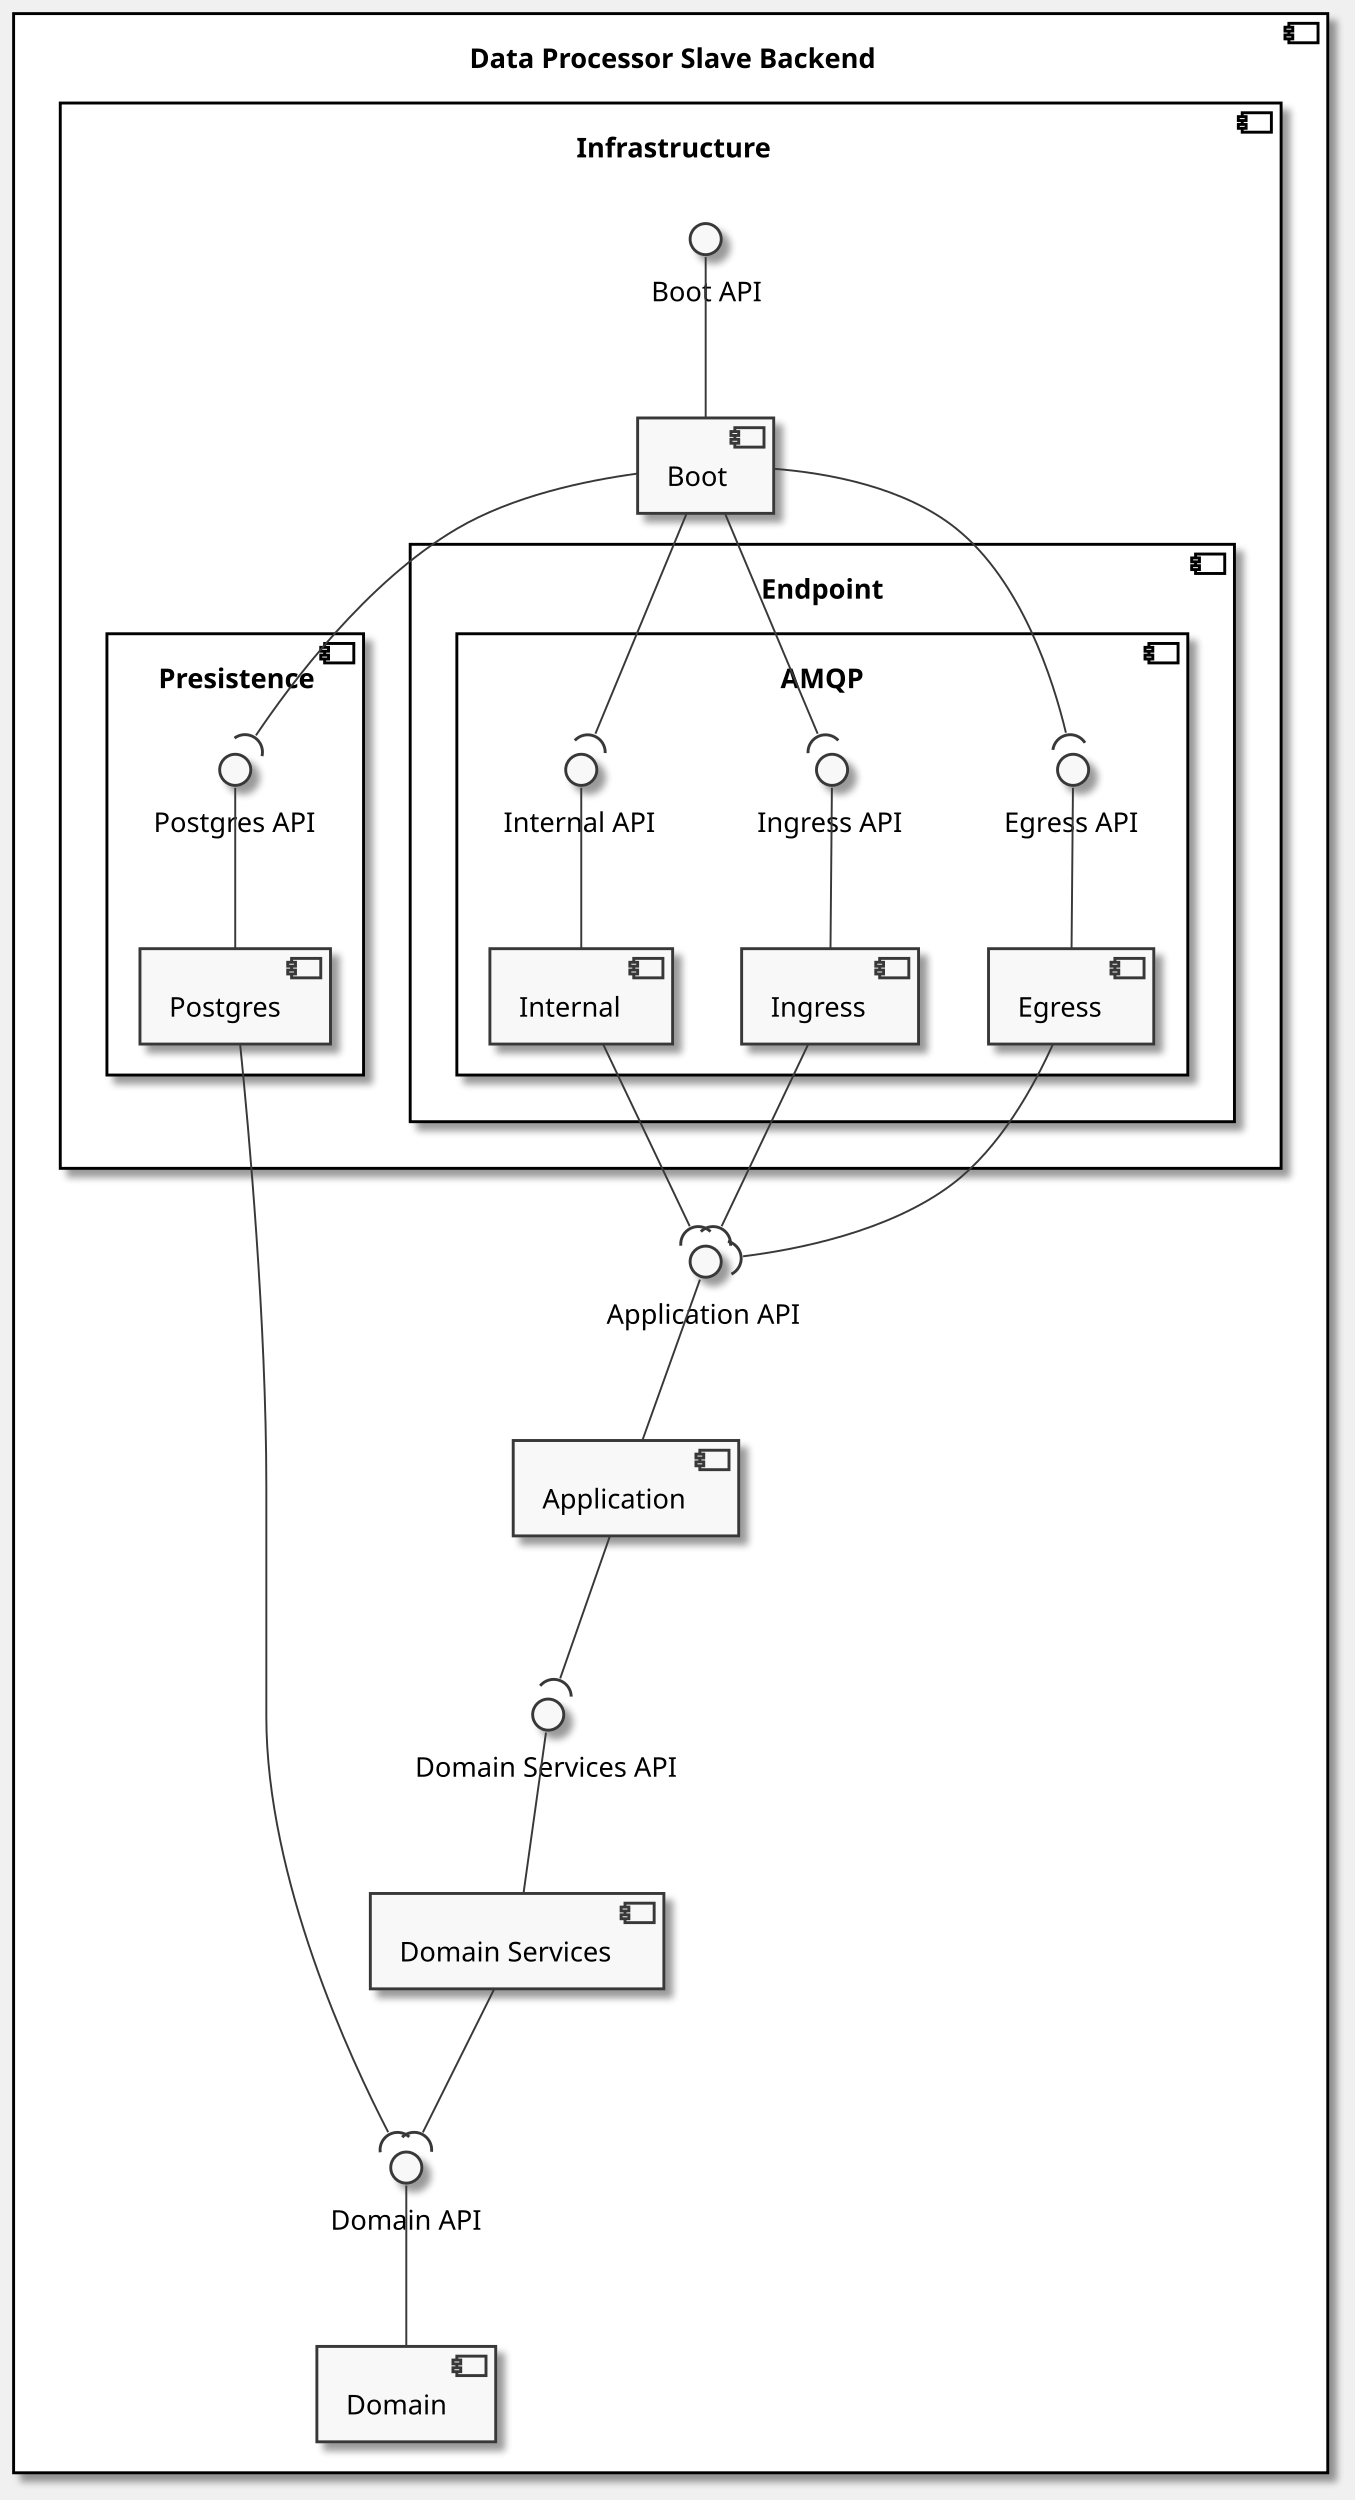
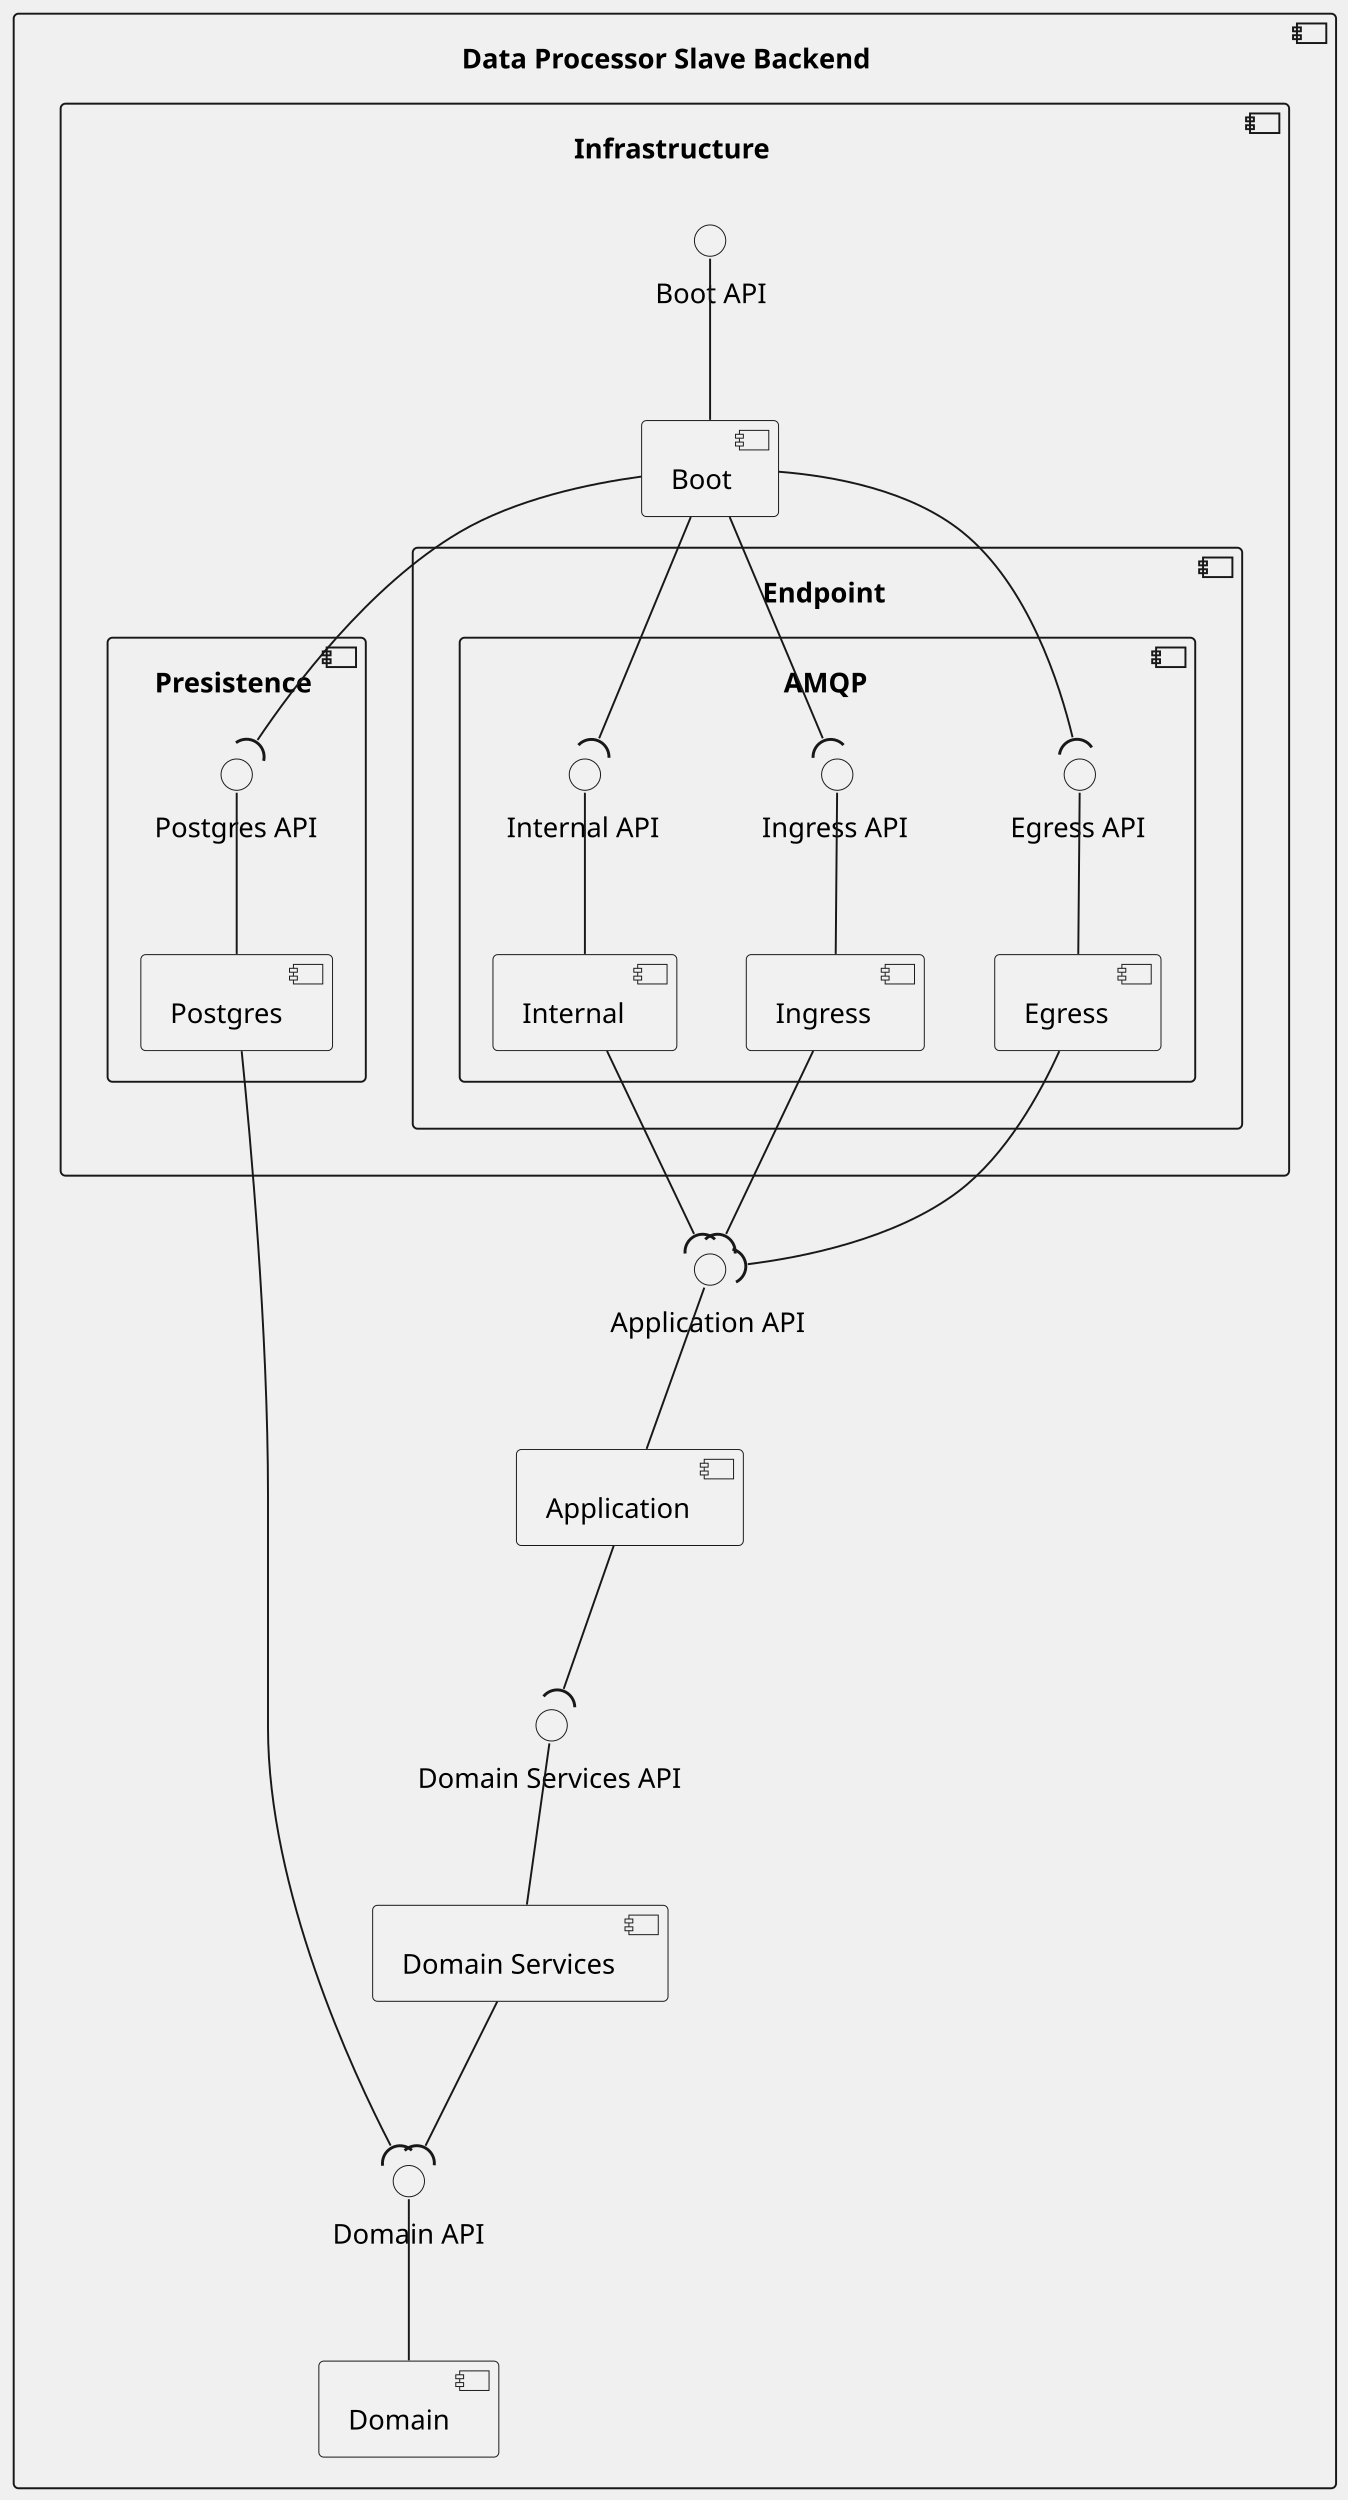
- <svg xmlns="http://www.w3.org/2000/svg" contentScriptType="application/ecmascript" contentStyleType="text/css" height="1286px" preserveAspectRatio="none" style="width:697px;height:1286px;background:#FFFFFF;" version="1.1" viewBox="0 0 697 1286" width="697px" zoomAndPan="magnify">
-   <defs>
-     <filter height="300%" id="fvdyrh8cotwtv" width="300%" x="-1" y="-1">
-       <feGaussianBlur result="blurOut" stdDeviation="2.0" />
-       <feColorMatrix in="blurOut" result="blurOut2" type="matrix" values="0 0 0 0 0 0 0 0 0 0 0 0 0 0 0 0 0 0 .4 0" />
-       <feOffset dx="4.0" dy="4.0" in="blurOut2" result="blurOut3" />
-       <feBlend in="SourceGraphic" in2="blurOut3" mode="normal" />
-     </filter>
-   </defs>
+ <svg xmlns="http://www.w3.org/2000/svg" contentStyleType="text/css" height="1278px" preserveAspectRatio="none" style="width:689px;height:1278px;background:#FFFFFF;" version="1.1" viewBox="0 0 689 1278" width="689px" zoomAndPan="magnify">
+   <defs />
  <g>
-     <rect fill="#FFFFFF" filter="url(#fvdyrh8cotwtv)" height="1265" style="stroke:#000000;stroke-width:1.5;" width="676" x="7" y="7" />
-     <rect fill="#FFFFFF" height="10" style="stroke:#000000;stroke-width:1.5;" width="15" x="663" y="12" />
-     <rect fill="#FFFFFF" height="2" style="stroke:#000000;stroke-width:1.5;" width="4" x="661" y="14" />
-     <rect fill="#FFFFFF" height="2" style="stroke:#000000;stroke-width:1.5;" width="4" x="661" y="18" />
-     <text fill="#000000" font-family="sans-serif" font-size="14" font-weight="bold" lengthAdjust="spacing" textLength="207" x="241.5" y="34.966">Data Processor Slave Backend</text>
-     <rect fill="#FFFFFF" filter="url(#fvdyrh8cotwtv)" height="548" style="stroke:#000000;stroke-width:1.5;" width="628" x="31" y="53" />
-     <rect fill="#FFFFFF" height="10" style="stroke:#000000;stroke-width:1.5;" width="15" x="639" y="58" />
-     <rect fill="#FFFFFF" height="2" style="stroke:#000000;stroke-width:1.5;" width="4" x="637" y="60" />
-     <rect fill="#FFFFFF" height="2" style="stroke:#000000;stroke-width:1.5;" width="4" x="637" y="64" />
-     <text fill="#000000" font-family="sans-serif" font-size="14" font-weight="bold" lengthAdjust="spacing" textLength="97" x="296.5" y="80.966">Infrastructure</text>
-     <rect fill="#FFFFFF" filter="url(#fvdyrh8cotwtv)" height="227" style="stroke:#000000;stroke-width:1.5;" width="132" x="55" y="326" />
-     <rect fill="#FFFFFF" height="10" style="stroke:#000000;stroke-width:1.5;" width="15" x="167" y="331" />
-     <rect fill="#FFFFFF" height="2" style="stroke:#000000;stroke-width:1.5;" width="4" x="165" y="333" />
-     <rect fill="#FFFFFF" height="2" style="stroke:#000000;stroke-width:1.5;" width="4" x="165" y="337" />
-     <text fill="#000000" font-family="sans-serif" font-size="14" font-weight="bold" lengthAdjust="spacing" textLength="79" x="81.5" y="353.966">Presistence</text>
-     <rect fill="#FFFFFF" filter="url(#fvdyrh8cotwtv)" height="297" style="stroke:#000000;stroke-width:1.5;" width="424" x="211" y="280" />
-     <rect fill="#FFFFFF" height="10" style="stroke:#000000;stroke-width:1.5;" width="15" x="615" y="285" />
-     <rect fill="#FFFFFF" height="2" style="stroke:#000000;stroke-width:1.5;" width="4" x="613" y="287" />
-     <rect fill="#FFFFFF" height="2" style="stroke:#000000;stroke-width:1.5;" width="4" x="613" y="291" />
-     <text fill="#000000" font-family="sans-serif" font-size="14" font-weight="bold" lengthAdjust="spacing" textLength="63" x="391.5" y="307.966">Endpoint</text>
-     <rect fill="#FFFFFF" filter="url(#fvdyrh8cotwtv)" height="227" style="stroke:#000000;stroke-width:1.5;" width="376" x="235" y="326" />
-     <rect fill="#FFFFFF" height="10" style="stroke:#000000;stroke-width:1.5;" width="15" x="591" y="331" />
-     <rect fill="#FFFFFF" height="2" style="stroke:#000000;stroke-width:1.5;" width="4" x="589" y="333" />
-     <rect fill="#FFFFFF" height="2" style="stroke:#000000;stroke-width:1.5;" width="4" x="589" y="337" />
-     <text fill="#000000" font-family="sans-serif" font-size="14" font-weight="bold" lengthAdjust="spacing" textLength="43" x="401.5" y="353.966">AMQP</text>
-     <rect fill="#F8F8F8" filter="url(#fvdyrh8cotwtv)" height="49.068" style="stroke:#383838;stroke-width:1.5;" width="116" x="264" y="741" />
-     <rect fill="#F8F8F8" height="10" style="stroke:#383838;stroke-width:1.5;" width="15" x="360" y="746" />
-     <rect fill="#F8F8F8" height="2" style="stroke:#383838;stroke-width:1.5;" width="4" x="358" y="748" />
-     <rect fill="#F8F8F8" height="2" style="stroke:#383838;stroke-width:1.5;" width="4" x="358" y="752" />
-     <text fill="#000000" font-family="sans-serif" font-size="14" lengthAdjust="spacing" textLength="76" x="279" y="775.966">Application</text>
-     <rect fill="#F8F8F8" filter="url(#fvdyrh8cotwtv)" height="49.068" style="stroke:#383838;stroke-width:1.5;" width="92" x="163" y="1207" />
-     <rect fill="#F8F8F8" height="10" style="stroke:#383838;stroke-width:1.5;" width="15" x="235" y="1212" />
-     <rect fill="#F8F8F8" height="2" style="stroke:#383838;stroke-width:1.5;" width="4" x="233" y="1214" />
-     <rect fill="#F8F8F8" height="2" style="stroke:#383838;stroke-width:1.5;" width="4" x="233" y="1218" />
-     <text fill="#000000" font-family="sans-serif" font-size="14" lengthAdjust="spacing" textLength="52" x="178" y="1241.966">Domain</text>
-     <rect fill="#F8F8F8" filter="url(#fvdyrh8cotwtv)" height="49.068" style="stroke:#383838;stroke-width:1.5;" width="151" x="190.5" y="974" />
-     <rect fill="#F8F8F8" height="10" style="stroke:#383838;stroke-width:1.5;" width="15" x="321.5" y="979" />
-     <rect fill="#F8F8F8" height="2" style="stroke:#383838;stroke-width:1.5;" width="4" x="319.5" y="981" />
-     <rect fill="#F8F8F8" height="2" style="stroke:#383838;stroke-width:1.5;" width="4" x="319.5" y="985" />
-     <text fill="#000000" font-family="sans-serif" font-size="14" lengthAdjust="spacing" textLength="111" x="205.5" y="1008.966">Domain Services</text>
-     <ellipse cx="363" cy="649" fill="#F8F8F8" filter="url(#fvdyrh8cotwtv)" rx="8" ry="8" style="stroke:#383838;stroke-width:1.5;" />
-     <text fill="#000000" font-family="sans-serif" font-size="14" lengthAdjust="spacing" textLength="102" x="312" y="680.966">Application API</text>
-     <ellipse cx="209" cy="1115" fill="#F8F8F8" filter="url(#fvdyrh8cotwtv)" rx="8" ry="8" style="stroke:#383838;stroke-width:1.5;" />
-     <text fill="#000000" font-family="sans-serif" font-size="14" lengthAdjust="spacing" textLength="78" x="170" y="1146.966">Domain API</text>
-     <ellipse cx="282" cy="882" fill="#F8F8F8" filter="url(#fvdyrh8cotwtv)" rx="8" ry="8" style="stroke:#383838;stroke-width:1.5;" />
-     <text fill="#000000" font-family="sans-serif" font-size="14" lengthAdjust="spacing" textLength="137" x="213.5" y="913.966">Domain Services API</text>
-     <rect fill="#F8F8F8" filter="url(#fvdyrh8cotwtv)" height="49.068" style="stroke:#383838;stroke-width:1.5;" width="70" x="328" y="215" />
-     <rect fill="#F8F8F8" height="10" style="stroke:#383838;stroke-width:1.5;" width="15" x="378" y="220" />
-     <rect fill="#F8F8F8" height="2" style="stroke:#383838;stroke-width:1.5;" width="4" x="376" y="222" />
-     <rect fill="#F8F8F8" height="2" style="stroke:#383838;stroke-width:1.5;" width="4" x="376" y="226" />
-     <text fill="#000000" font-family="sans-serif" font-size="14" lengthAdjust="spacing" textLength="30" x="343" y="249.966">Boot</text>
-     <ellipse cx="363" cy="123" fill="#F8F8F8" filter="url(#fvdyrh8cotwtv)" rx="8" ry="8" style="stroke:#383838;stroke-width:1.5;" />
-     <text fill="#000000" font-family="sans-serif" font-size="14" lengthAdjust="spacing" textLength="56" x="335" y="154.966">Boot API</text>
-     <rect fill="#F8F8F8" filter="url(#fvdyrh8cotwtv)" height="49.068" style="stroke:#383838;stroke-width:1.5;" width="98" x="72" y="488" />
-     <rect fill="#F8F8F8" height="10" style="stroke:#383838;stroke-width:1.5;" width="15" x="150" y="493" />
-     <rect fill="#F8F8F8" height="2" style="stroke:#383838;stroke-width:1.5;" width="4" x="148" y="495" />
-     <rect fill="#F8F8F8" height="2" style="stroke:#383838;stroke-width:1.5;" width="4" x="148" y="499" />
-     <text fill="#000000" font-family="sans-serif" font-size="14" lengthAdjust="spacing" textLength="58" x="87" y="522.966">Postgres</text>
-     <ellipse cx="121" cy="396" fill="#F8F8F8" filter="url(#fvdyrh8cotwtv)" rx="8" ry="8" style="stroke:#383838;stroke-width:1.5;" />
-     <text fill="#000000" font-family="sans-serif" font-size="14" lengthAdjust="spacing" textLength="84" x="79" y="427.966">Postgres API</text>
-     <rect fill="#F8F8F8" filter="url(#fvdyrh8cotwtv)" height="49.068" style="stroke:#383838;stroke-width:1.5;" width="85" x="508.5" y="488" />
-     <rect fill="#F8F8F8" height="10" style="stroke:#383838;stroke-width:1.5;" width="15" x="573.5" y="493" />
-     <rect fill="#F8F8F8" height="2" style="stroke:#383838;stroke-width:1.5;" width="4" x="571.5" y="495" />
-     <rect fill="#F8F8F8" height="2" style="stroke:#383838;stroke-width:1.5;" width="4" x="571.5" y="499" />
-     <text fill="#000000" font-family="sans-serif" font-size="14" lengthAdjust="spacing" textLength="45" x="523.5" y="522.966">Egress</text>
-     <rect fill="#F8F8F8" filter="url(#fvdyrh8cotwtv)" height="49.068" style="stroke:#383838;stroke-width:1.5;" width="91" x="381.5" y="488" />
-     <rect fill="#F8F8F8" height="10" style="stroke:#383838;stroke-width:1.5;" width="15" x="452.5" y="493" />
-     <rect fill="#F8F8F8" height="2" style="stroke:#383838;stroke-width:1.5;" width="4" x="450.5" y="495" />
-     <rect fill="#F8F8F8" height="2" style="stroke:#383838;stroke-width:1.5;" width="4" x="450.5" y="499" />
-     <text fill="#000000" font-family="sans-serif" font-size="14" lengthAdjust="spacing" textLength="51" x="396.5" y="522.966">Ingress</text>
-     <rect fill="#F8F8F8" filter="url(#fvdyrh8cotwtv)" height="49.068" style="stroke:#383838;stroke-width:1.5;" width="94" x="252" y="488" />
-     <rect fill="#F8F8F8" height="10" style="stroke:#383838;stroke-width:1.5;" width="15" x="326" y="493" />
-     <rect fill="#F8F8F8" height="2" style="stroke:#383838;stroke-width:1.5;" width="4" x="324" y="495" />
-     <rect fill="#F8F8F8" height="2" style="stroke:#383838;stroke-width:1.5;" width="4" x="324" y="499" />
-     <text fill="#000000" font-family="sans-serif" font-size="14" lengthAdjust="spacing" textLength="54" x="267" y="522.966">Internal</text>
-     <ellipse cx="552" cy="396" fill="#F8F8F8" filter="url(#fvdyrh8cotwtv)" rx="8" ry="8" style="stroke:#383838;stroke-width:1.5;" />
-     <text fill="#000000" font-family="sans-serif" font-size="14" lengthAdjust="spacing" textLength="71" x="516.5" y="427.966">Egress API</text>
-     <ellipse cx="428" cy="396" fill="#F8F8F8" filter="url(#fvdyrh8cotwtv)" rx="8" ry="8" style="stroke:#383838;stroke-width:1.5;" />
-     <text fill="#000000" font-family="sans-serif" font-size="14" lengthAdjust="spacing" textLength="77" x="389.5" y="427.966">Ingress API</text>
-     <ellipse cx="299" cy="396" fill="#F8F8F8" filter="url(#fvdyrh8cotwtv)" rx="8" ry="8" style="stroke:#383838;stroke-width:1.5;" />
-     <text fill="#000000" font-family="sans-serif" font-size="14" lengthAdjust="spacing" textLength="80" x="259" y="427.966">Internal API</text>
-     <path d="M209,1124.23 C209,1141.26 209,1180.89 209,1206.65 " fill="none" id="DOM_API-DOM" style="stroke:#383838;stroke-width:1.0;" />
-     <path d="M280.85,891.23 C278.47,908.26 272.93,947.89 269.33,973.65 " fill="none" id="DOM_SERV_API-DOM_SERV" style="stroke:#383838;stroke-width:1.0;" />
-     <path d="M551.93,405.23 C551.78,422.26 551.43,461.89 551.21,487.65 " fill="none" id="EGRESS_API-EGRESS" style="stroke:#383838;stroke-width:1.0;" />
-     <path d="M427.93,405.23 C427.78,422.26 427.43,461.89 427.21,487.65 " fill="none" id="INGRESS_API-INGRESS" style="stroke:#383838;stroke-width:1.0;" />
-     <path d="M299,405.23 C299,422.26 299,461.89 299,487.65 " fill="none" id="INTERNAL_API-INTERNAL" style="stroke:#383838;stroke-width:1.0;" />
-     <path d="M121,405.23 C121,422.26 121,461.89 121,487.65 " fill="none" id="POSTG_API-POSTG" style="stroke:#383838;stroke-width:1.0;" />
-     <path d="M360.05,658.23 C353.96,675.26 339.77,714.89 330.54,740.65 " fill="none" id="APP_API-APP" style="stroke:#383838;stroke-width:1.0;" />
-     <path d="M363,132.23 C363,149.26 363,188.89 363,214.65 " fill="none" id="BOOT_API-BOOT" style="stroke:#383838;stroke-width:1.0;" />
-     <path d="M541.53,537.33 C531.74,559.02 514.43,590.42 490,609 C457.39,633.8 408.89,642.96 382.25,646.25 " fill="none" id="EGRESS-to-APP_API" style="stroke:#383838;stroke-width:1.0;" />
-     <path d="M376.247,655.399 A9,9 0 0 0 374.434 638.582" style="stroke:#383838;stroke-width:1.5;fill:none;" />
-     <path d="M415.71,537.24 C402.95,564.04 382.51,607 371.2,630.78 " fill="none" id="INGRESS-to-APP_API" style="stroke:#383838;stroke-width:1.0;" />
-     <path d="M375.79,640.802 A9,9 0 0 0 360.514 633.538" style="stroke:#383838;stroke-width:1.5;fill:none;" />
-     <path d="M310.29,537.24 C323.05,564.04 343.49,607 354.8,630.78 " fill="none" id="INTERNAL-to-APP_API" style="stroke:#383838;stroke-width:1.0;" />
-     <path d="M365.486,633.538 A9,9 0 0 0 350.21 640.802" style="stroke:#383838;stroke-width:1.5;fill:none;" />
-     <path d="M123.54,537.35 C128.05,581.91 137,680.88 137,764.5 C137,764.5 137,764.5 137,883 C137,966.32 180.22,1059.2 199.69,1096.81 " fill="none" id="POSTG-to-DOM_API" style="stroke:#383838;stroke-width:1.0;" />
-     <path d="M210.54,1099.228 A9,9 0 0 0 195.584 1107.129" style="stroke:#383838;stroke-width:1.5;fill:none;" />
-     <path d="M313.71,790.22 C306.1,812 295.01,843.77 288.16,863.37 " fill="none" id="APP-to-DOM_SERV_API" style="stroke:#383838;stroke-width:1.0;" />
-     <path d="M293.839,872.742 A9,9 0 0 0 277.864 867.183" style="stroke:#383838;stroke-width:1.5;fill:none;" />
-     <path d="M254.19,1023.22 C243.25,1045.2 227.24,1077.36 217.51,1096.91 " fill="none" id="DOM_SERV-to-DOM_API" style="stroke:#383838;stroke-width:1.0;" />
-     <path d="M221.993,1106.882 A9,9 0 0 0 206.85 1099.347" style="stroke:#383838;stroke-width:1.5;fill:none;" />
-     <path d="M353.14,264.3 C340.2,295.54 317.79,349.64 306.28,377.42 " fill="none" id="BOOT-to-INTERNAL_API" style="stroke:#383838;stroke-width:1.0;" />
-     <path d="M311.311,387.377 A9,9 0 0 0 295.688 380.896" style="stroke:#383838;stroke-width:1.5;fill:none;" />
-     <path d="M327.8,243.63 C300.86,247.29 263.59,255.16 235,272 C188.53,299.37 149.62,351.54 131.66,378.28 " fill="none" id="BOOT-to-POSTG_API" style="stroke:#383838;stroke-width:1.0;" />
-     <path d="M134.781,388.951 A9,9 0 0 0 120.633 379.68" style="stroke:#383838;stroke-width:1.5;fill:none;" />
-     <path d="M398.04,241.14 C426.2,243.36 465.34,250.52 492,272 C525.67,299.13 541.79,349.85 548.3,376.91 " fill="none" id="BOOT-to-EGRESS_API" style="stroke:#383838;stroke-width:1.0;" />
-     <path d="M558.107,382.078 A9,9 0 0 0 541.596 385.752" style="stroke:#383838;stroke-width:1.5;fill:none;" />
-     <path d="M373.01,264.3 C386.15,295.54 408.92,349.64 420.6,377.42 " fill="none" id="BOOT-to-INGRESS_API" style="stroke:#383838;stroke-width:1.0;" />
-     <path d="M431.227,380.858 A9,9 0 0 0 415.641 387.43" style="stroke:#383838;stroke-width:1.5;fill:none;" />
+     <g id="cluster_Data Processor Slave Backend">
+       <rect height="1265" rx="2.5" ry="2.5" style="stroke:#181818;stroke-width:1.0;fill:none;" width="676" x="7" y="7" />
+       <rect height="10" style="stroke:#181818;stroke-width:1.0;fill:none;" width="15" x="663" y="12" />
+       <rect height="2" style="stroke:#181818;stroke-width:1.0;fill:none;" width="4" x="661" y="14" />
+       <rect height="2" style="stroke:#181818;stroke-width:1.0;fill:none;" width="4" x="661" y="18" />
+       <text fill="#000000" font-family="sans-serif" font-size="14" font-weight="bold" lengthAdjust="spacing" textLength="217.938" x="236.031" y="34.966">Data Processor Slave Backend</text>
+     </g>
+     <g id="cluster_INFRA">
+       <rect height="548" rx="2.5" ry="2.5" style="stroke:#181818;stroke-width:1.0;fill:none;" width="628" x="31" y="53" />
+       <rect height="10" style="stroke:#181818;stroke-width:1.0;fill:none;" width="15" x="639" y="58" />
+       <rect height="2" style="stroke:#181818;stroke-width:1.0;fill:none;" width="4" x="637" y="60" />
+       <rect height="2" style="stroke:#181818;stroke-width:1.0;fill:none;" width="4" x="637" y="64" />
+       <text fill="#000000" font-family="sans-serif" font-size="14" font-weight="bold" lengthAdjust="spacing" textLength="103.125" x="293.438" y="80.966">Infrastructure</text>
+     </g>
+     <g id="cluster_PERSIST">
+       <rect height="227" rx="2.5" ry="2.5" style="stroke:#181818;stroke-width:1.0;fill:none;" width="132" x="55" y="326" />
+       <rect height="10" style="stroke:#181818;stroke-width:1.0;fill:none;" width="15" x="167" y="331" />
+       <rect height="2" style="stroke:#181818;stroke-width:1.0;fill:none;" width="4" x="165" y="333" />
+       <rect height="2" style="stroke:#181818;stroke-width:1.0;fill:none;" width="4" x="165" y="337" />
+       <text fill="#000000" font-family="sans-serif" font-size="14" font-weight="bold" lengthAdjust="spacing" textLength="83.812" x="79.094" y="353.966">Presistence</text>
+     </g>
+     <g id="cluster_ENDPOINT">
+       <rect height="297" rx="2.5" ry="2.5" style="stroke:#181818;stroke-width:1.0;fill:none;" width="424" x="211" y="280" />
+       <rect height="10" style="stroke:#181818;stroke-width:1.0;fill:none;" width="15" x="615" y="285" />
+       <rect height="2" style="stroke:#181818;stroke-width:1.0;fill:none;" width="4" x="613" y="287" />
+       <rect height="2" style="stroke:#181818;stroke-width:1.0;fill:none;" width="4" x="613" y="291" />
+       <text fill="#000000" font-family="sans-serif" font-size="14" font-weight="bold" lengthAdjust="spacing" textLength="66.5" x="389.75" y="307.966">Endpoint</text>
+     </g>
+     <g id="cluster_AMQP">
+       <rect height="227" rx="2.5" ry="2.5" style="stroke:#181818;stroke-width:1.0;fill:none;" width="376" x="235" y="326" />
+       <rect height="10" style="stroke:#181818;stroke-width:1.0;fill:none;" width="15" x="591" y="331" />
+       <rect height="2" style="stroke:#181818;stroke-width:1.0;fill:none;" width="4" x="589" y="333" />
+       <rect height="2" style="stroke:#181818;stroke-width:1.0;fill:none;" width="4" x="589" y="337" />
+       <text fill="#000000" font-family="sans-serif" font-size="14" font-weight="bold" lengthAdjust="spacing" textLength="44.75" x="400.625" y="353.966">AMQP</text>
+     </g>
+     <g id="elem_APP">
+       <rect fill="#F1F1F1" height="49.068" rx="2.5" ry="2.5" style="stroke:#181818;stroke-width:0.5;" width="116" x="264" y="741" />
+       <rect fill="#F1F1F1" height="10" style="stroke:#181818;stroke-width:0.5;" width="15" x="360" y="746" />
+       <rect fill="#F1F1F1" height="2" style="stroke:#181818;stroke-width:0.5;" width="4" x="358" y="748" />
+       <rect fill="#F1F1F1" height="2" style="stroke:#181818;stroke-width:0.5;" width="4" x="358" y="752" />
+       <text fill="#000000" font-family="sans-serif" font-size="14" lengthAdjust="spacing" textLength="76" x="279" y="775.966">Application</text>
+     </g>
+     <g id="elem_DOM">
+       <rect fill="#F1F1F1" height="49.068" rx="2.5" ry="2.5" style="stroke:#181818;stroke-width:0.5;" width="92" x="163" y="1207" />
+       <rect fill="#F1F1F1" height="10" style="stroke:#181818;stroke-width:0.5;" width="15" x="235" y="1212" />
+       <rect fill="#F1F1F1" height="2" style="stroke:#181818;stroke-width:0.5;" width="4" x="233" y="1214" />
+       <rect fill="#F1F1F1" height="2" style="stroke:#181818;stroke-width:0.5;" width="4" x="233" y="1218" />
+       <text fill="#000000" font-family="sans-serif" font-size="14" lengthAdjust="spacing" textLength="52" x="178" y="1241.966">Domain</text>
+     </g>
+     <g id="elem_DOM_SERV">
+       <rect fill="#F1F1F1" height="49.068" rx="2.5" ry="2.5" style="stroke:#181818;stroke-width:0.5;" width="151" x="190.5" y="974" />
+       <rect fill="#F1F1F1" height="10" style="stroke:#181818;stroke-width:0.5;" width="15" x="321.5" y="979" />
+       <rect fill="#F1F1F1" height="2" style="stroke:#181818;stroke-width:0.5;" width="4" x="319.5" y="981" />
+       <rect fill="#F1F1F1" height="2" style="stroke:#181818;stroke-width:0.5;" width="4" x="319.5" y="985" />
+       <text fill="#000000" font-family="sans-serif" font-size="14" lengthAdjust="spacing" textLength="111" x="205.5" y="1008.966">Domain Services</text>
+     </g>
+     <g id="elem_APP_API">
+       <ellipse cx="363" cy="649" fill="#F1F1F1" rx="8" ry="8" style="stroke:#181818;stroke-width:0.5;" />
+       <text fill="#000000" font-family="sans-serif" font-size="14" lengthAdjust="spacing" textLength="102" x="312" y="680.966">Application API</text>
+     </g>
+     <g id="elem_DOM_API">
+       <ellipse cx="209" cy="1115" fill="#F1F1F1" rx="8" ry="8" style="stroke:#181818;stroke-width:0.5;" />
+       <text fill="#000000" font-family="sans-serif" font-size="14" lengthAdjust="spacing" textLength="78" x="170" y="1146.966">Domain API</text>
+     </g>
+     <g id="elem_DOM_SERV_API">
+       <ellipse cx="282" cy="882" fill="#F1F1F1" rx="8" ry="8" style="stroke:#181818;stroke-width:0.5;" />
+       <text fill="#000000" font-family="sans-serif" font-size="14" lengthAdjust="spacing" textLength="137" x="213.5" y="913.966">Domain Services API</text>
+     </g>
+     <g id="elem_BOOT">
+       <rect fill="#F1F1F1" height="49.068" rx="2.5" ry="2.5" style="stroke:#181818;stroke-width:0.5;" width="70" x="328" y="215" />
+       <rect fill="#F1F1F1" height="10" style="stroke:#181818;stroke-width:0.5;" width="15" x="378" y="220" />
+       <rect fill="#F1F1F1" height="2" style="stroke:#181818;stroke-width:0.5;" width="4" x="376" y="222" />
+       <rect fill="#F1F1F1" height="2" style="stroke:#181818;stroke-width:0.5;" width="4" x="376" y="226" />
+       <text fill="#000000" font-family="sans-serif" font-size="14" lengthAdjust="spacing" textLength="30" x="343" y="249.966">Boot</text>
+     </g>
+     <g id="elem_BOOT_API">
+       <ellipse cx="363" cy="123" fill="#F1F1F1" rx="8" ry="8" style="stroke:#181818;stroke-width:0.5;" />
+       <text fill="#000000" font-family="sans-serif" font-size="14" lengthAdjust="spacing" textLength="56" x="335" y="154.966">Boot API</text>
+     </g>
+     <g id="elem_POSTG">
+       <rect fill="#F1F1F1" height="49.068" rx="2.5" ry="2.5" style="stroke:#181818;stroke-width:0.5;" width="98" x="72" y="488" />
+       <rect fill="#F1F1F1" height="10" style="stroke:#181818;stroke-width:0.5;" width="15" x="150" y="493" />
+       <rect fill="#F1F1F1" height="2" style="stroke:#181818;stroke-width:0.5;" width="4" x="148" y="495" />
+       <rect fill="#F1F1F1" height="2" style="stroke:#181818;stroke-width:0.5;" width="4" x="148" y="499" />
+       <text fill="#000000" font-family="sans-serif" font-size="14" lengthAdjust="spacing" textLength="58" x="87" y="522.966">Postgres</text>
+     </g>
+     <g id="elem_POSTG_API">
+       <ellipse cx="121" cy="396" fill="#F1F1F1" rx="8" ry="8" style="stroke:#181818;stroke-width:0.5;" />
+       <text fill="#000000" font-family="sans-serif" font-size="14" lengthAdjust="spacing" textLength="84" x="79" y="427.966">Postgres API</text>
+     </g>
+     <g id="elem_EGRESS">
+       <rect fill="#F1F1F1" height="49.068" rx="2.5" ry="2.5" style="stroke:#181818;stroke-width:0.5;" width="85" x="508.5" y="488" />
+       <rect fill="#F1F1F1" height="10" style="stroke:#181818;stroke-width:0.5;" width="15" x="573.5" y="493" />
+       <rect fill="#F1F1F1" height="2" style="stroke:#181818;stroke-width:0.5;" width="4" x="571.5" y="495" />
+       <rect fill="#F1F1F1" height="2" style="stroke:#181818;stroke-width:0.5;" width="4" x="571.5" y="499" />
+       <text fill="#000000" font-family="sans-serif" font-size="14" lengthAdjust="spacing" textLength="45" x="523.5" y="522.966">Egress</text>
+     </g>
+     <g id="elem_INGRESS">
+       <rect fill="#F1F1F1" height="49.068" rx="2.5" ry="2.5" style="stroke:#181818;stroke-width:0.5;" width="91" x="381.5" y="488" />
+       <rect fill="#F1F1F1" height="10" style="stroke:#181818;stroke-width:0.5;" width="15" x="452.5" y="493" />
+       <rect fill="#F1F1F1" height="2" style="stroke:#181818;stroke-width:0.5;" width="4" x="450.5" y="495" />
+       <rect fill="#F1F1F1" height="2" style="stroke:#181818;stroke-width:0.5;" width="4" x="450.5" y="499" />
+       <text fill="#000000" font-family="sans-serif" font-size="14" lengthAdjust="spacing" textLength="51" x="396.5" y="522.966">Ingress</text>
+     </g>
+     <g id="elem_INTERNAL">
+       <rect fill="#F1F1F1" height="49.068" rx="2.5" ry="2.5" style="stroke:#181818;stroke-width:0.5;" width="94" x="252" y="488" />
+       <rect fill="#F1F1F1" height="10" style="stroke:#181818;stroke-width:0.5;" width="15" x="326" y="493" />
+       <rect fill="#F1F1F1" height="2" style="stroke:#181818;stroke-width:0.5;" width="4" x="324" y="495" />
+       <rect fill="#F1F1F1" height="2" style="stroke:#181818;stroke-width:0.5;" width="4" x="324" y="499" />
+       <text fill="#000000" font-family="sans-serif" font-size="14" lengthAdjust="spacing" textLength="54" x="267" y="522.966">Internal</text>
+     </g>
+     <g id="elem_EGRESS_API">
+       <ellipse cx="552" cy="396" fill="#F1F1F1" rx="8" ry="8" style="stroke:#181818;stroke-width:0.5;" />
+       <text fill="#000000" font-family="sans-serif" font-size="14" lengthAdjust="spacing" textLength="71" x="516.5" y="427.966">Egress API</text>
+     </g>
+     <g id="elem_INGRESS_API">
+       <ellipse cx="428" cy="396" fill="#F1F1F1" rx="8" ry="8" style="stroke:#181818;stroke-width:0.5;" />
+       <text fill="#000000" font-family="sans-serif" font-size="14" lengthAdjust="spacing" textLength="77" x="389.5" y="427.966">Ingress API</text>
+     </g>
+     <g id="elem_INTERNAL_API">
+       <ellipse cx="299" cy="396" fill="#F1F1F1" rx="8" ry="8" style="stroke:#181818;stroke-width:0.5;" />
+       <text fill="#000000" font-family="sans-serif" font-size="14" lengthAdjust="spacing" textLength="80" x="259" y="427.966">Internal API</text>
+     </g>
+     <g id="link_DOM_API_DOM">
+       <path d="M209,1124.23 C209,1141.26 209,1180.89 209,1206.65 " fill="none" id="DOM_API-DOM" style="stroke:#181818;stroke-width:1.0;" />
+     </g>
+     <g id="link_DOM_SERV_API_DOM_SERV">
+       <path d="M280.85,891.23 C278.47,908.26 272.93,947.89 269.33,973.65 " fill="none" id="DOM_SERV_API-DOM_SERV" style="stroke:#181818;stroke-width:1.0;" />
+     </g>
+     <g id="link_EGRESS_API_EGRESS">
+       <path d="M551.93,405.23 C551.78,422.26 551.43,461.89 551.21,487.65 " fill="none" id="EGRESS_API-EGRESS" style="stroke:#181818;stroke-width:1.0;" />
+     </g>
+     <g id="link_INGRESS_API_INGRESS">
+       <path d="M427.93,405.23 C427.78,422.26 427.43,461.89 427.21,487.65 " fill="none" id="INGRESS_API-INGRESS" style="stroke:#181818;stroke-width:1.0;" />
+     </g>
+     <g id="link_INTERNAL_API_INTERNAL">
+       <path d="M299,405.23 C299,422.26 299,461.89 299,487.65 " fill="none" id="INTERNAL_API-INTERNAL" style="stroke:#181818;stroke-width:1.0;" />
+     </g>
+     <g id="link_POSTG_API_POSTG">
+       <path d="M121,405.23 C121,422.26 121,461.89 121,487.65 " fill="none" id="POSTG_API-POSTG" style="stroke:#181818;stroke-width:1.0;" />
+     </g>
+     <g id="link_APP_API_APP">
+       <path d="M360.05,658.23 C353.96,675.26 339.77,714.89 330.54,740.65 " fill="none" id="APP_API-APP" style="stroke:#181818;stroke-width:1.0;" />
+     </g>
+     <g id="link_BOOT_API_BOOT">
+       <path d="M363,132.23 C363,149.26 363,188.89 363,214.65 " fill="none" id="BOOT_API-BOOT" style="stroke:#181818;stroke-width:1.0;" />
+     </g>
+     <g id="link_EGRESS_APP_API">
+       <path d="M541.53,537.33 C531.74,559.02 514.43,590.42 490,609 C457.39,633.8 408.89,642.96 382.25,646.25 " fill="none" id="EGRESS-to-APP_API" style="stroke:#181818;stroke-width:1.0;" />
+       <path d="M376.247,655.399 A9,9 0 0 0 374.434 638.582" fill="none" style="stroke:#181818;stroke-width:1.5;" />
+     </g>
+     <g id="link_INGRESS_APP_API">
+       <path d="M415.71,537.24 C402.95,564.04 382.51,607 371.2,630.78 " fill="none" id="INGRESS-to-APP_API" style="stroke:#181818;stroke-width:1.0;" />
+       <path d="M375.79,640.802 A9,9 0 0 0 360.514 633.538" fill="none" style="stroke:#181818;stroke-width:1.5;" />
+     </g>
+     <g id="link_INTERNAL_APP_API">
+       <path d="M310.29,537.24 C323.05,564.04 343.49,607 354.8,630.78 " fill="none" id="INTERNAL-to-APP_API" style="stroke:#181818;stroke-width:1.0;" />
+       <path d="M365.486,633.538 A9,9 0 0 0 350.21 640.802" fill="none" style="stroke:#181818;stroke-width:1.5;" />
+     </g>
+     <g id="link_POSTG_DOM_API">
+       <path d="M123.54,537.35 C128.05,581.91 137,680.88 137,764.5 C137,764.5 137,764.5 137,883 C137,966.32 180.22,1059.2 199.69,1096.81 " fill="none" id="POSTG-to-DOM_API" style="stroke:#181818;stroke-width:1.0;" />
+       <path d="M210.54,1099.228 A9,9 0 0 0 195.584 1107.129" fill="none" style="stroke:#181818;stroke-width:1.5;" />
+     </g>
+     <g id="link_APP_DOM_SERV_API">
+       <path d="M313.71,790.22 C306.1,812 295.01,843.77 288.16,863.37 " fill="none" id="APP-to-DOM_SERV_API" style="stroke:#181818;stroke-width:1.0;" />
+       <path d="M293.839,872.742 A9,9 0 0 0 277.864 867.183" fill="none" style="stroke:#181818;stroke-width:1.5;" />
+     </g>
+     <g id="link_DOM_SERV_DOM_API">
+       <path d="M254.19,1023.22 C243.25,1045.2 227.24,1077.36 217.51,1096.91 " fill="none" id="DOM_SERV-to-DOM_API" style="stroke:#181818;stroke-width:1.0;" />
+       <path d="M221.993,1106.882 A9,9 0 0 0 206.85 1099.347" fill="none" style="stroke:#181818;stroke-width:1.5;" />
+     </g>
+     <g id="link_BOOT_INTERNAL_API">
+       <path d="M353.14,264.3 C340.2,295.54 317.79,349.64 306.28,377.42 " fill="none" id="BOOT-to-INTERNAL_API" style="stroke:#181818;stroke-width:1.0;" />
+       <path d="M311.311,387.377 A9,9 0 0 0 295.688 380.896" fill="none" style="stroke:#181818;stroke-width:1.5;" />
+     </g>
+     <g id="link_BOOT_POSTG_API">
+       <path d="M327.8,243.63 C300.86,247.29 263.59,255.16 235,272 C188.53,299.37 149.62,351.54 131.66,378.28 " fill="none" id="BOOT-to-POSTG_API" style="stroke:#181818;stroke-width:1.0;" />
+       <path d="M134.781,388.951 A9,9 0 0 0 120.633 379.68" fill="none" style="stroke:#181818;stroke-width:1.5;" />
+     </g>
+     <g id="link_BOOT_EGRESS_API">
+       <path d="M398.04,241.14 C426.2,243.36 465.34,250.52 492,272 C525.67,299.13 541.79,349.85 548.3,376.91 " fill="none" id="BOOT-to-EGRESS_API" style="stroke:#181818;stroke-width:1.0;" />
+       <path d="M558.107,382.078 A9,9 0 0 0 541.596 385.752" fill="none" style="stroke:#181818;stroke-width:1.5;" />
+     </g>
+     <g id="link_BOOT_INGRESS_API">
+       <path d="M373.01,264.3 C386.15,295.54 408.92,349.64 420.6,377.42 " fill="none" id="BOOT-to-INGRESS_API" style="stroke:#181818;stroke-width:1.0;" />
+       <path d="M431.227,380.858 A9,9 0 0 0 415.641 387.43" fill="none" style="stroke:#181818;stroke-width:1.5;" />
+     </g>
  </g>
</svg>
